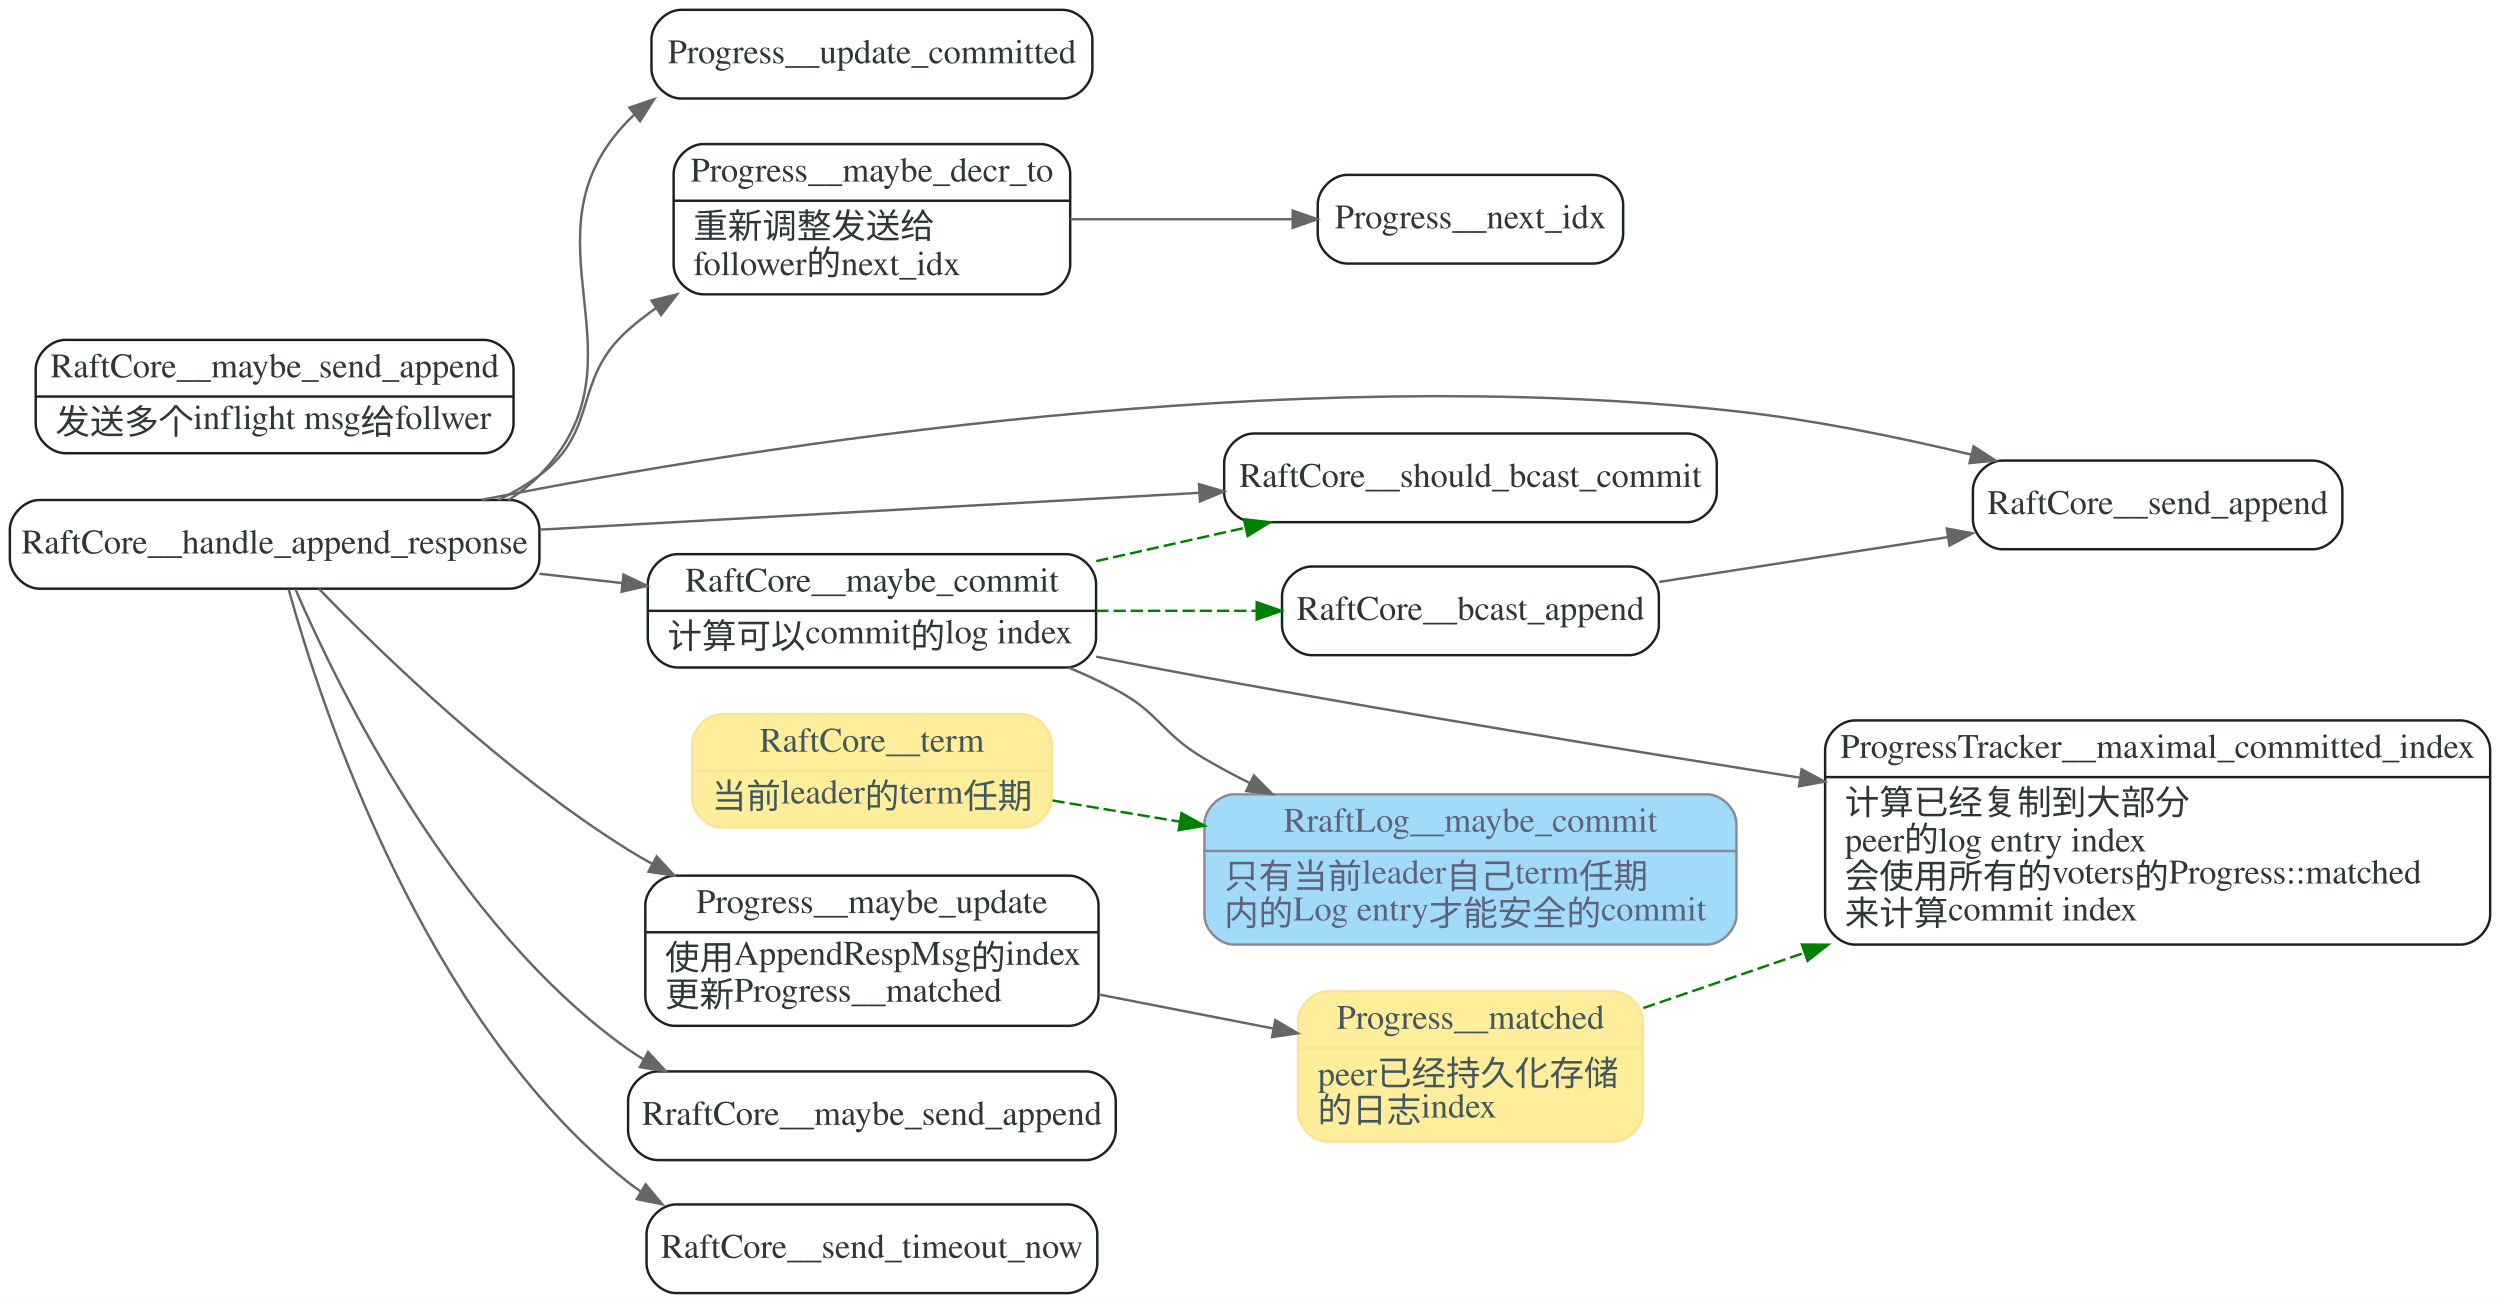
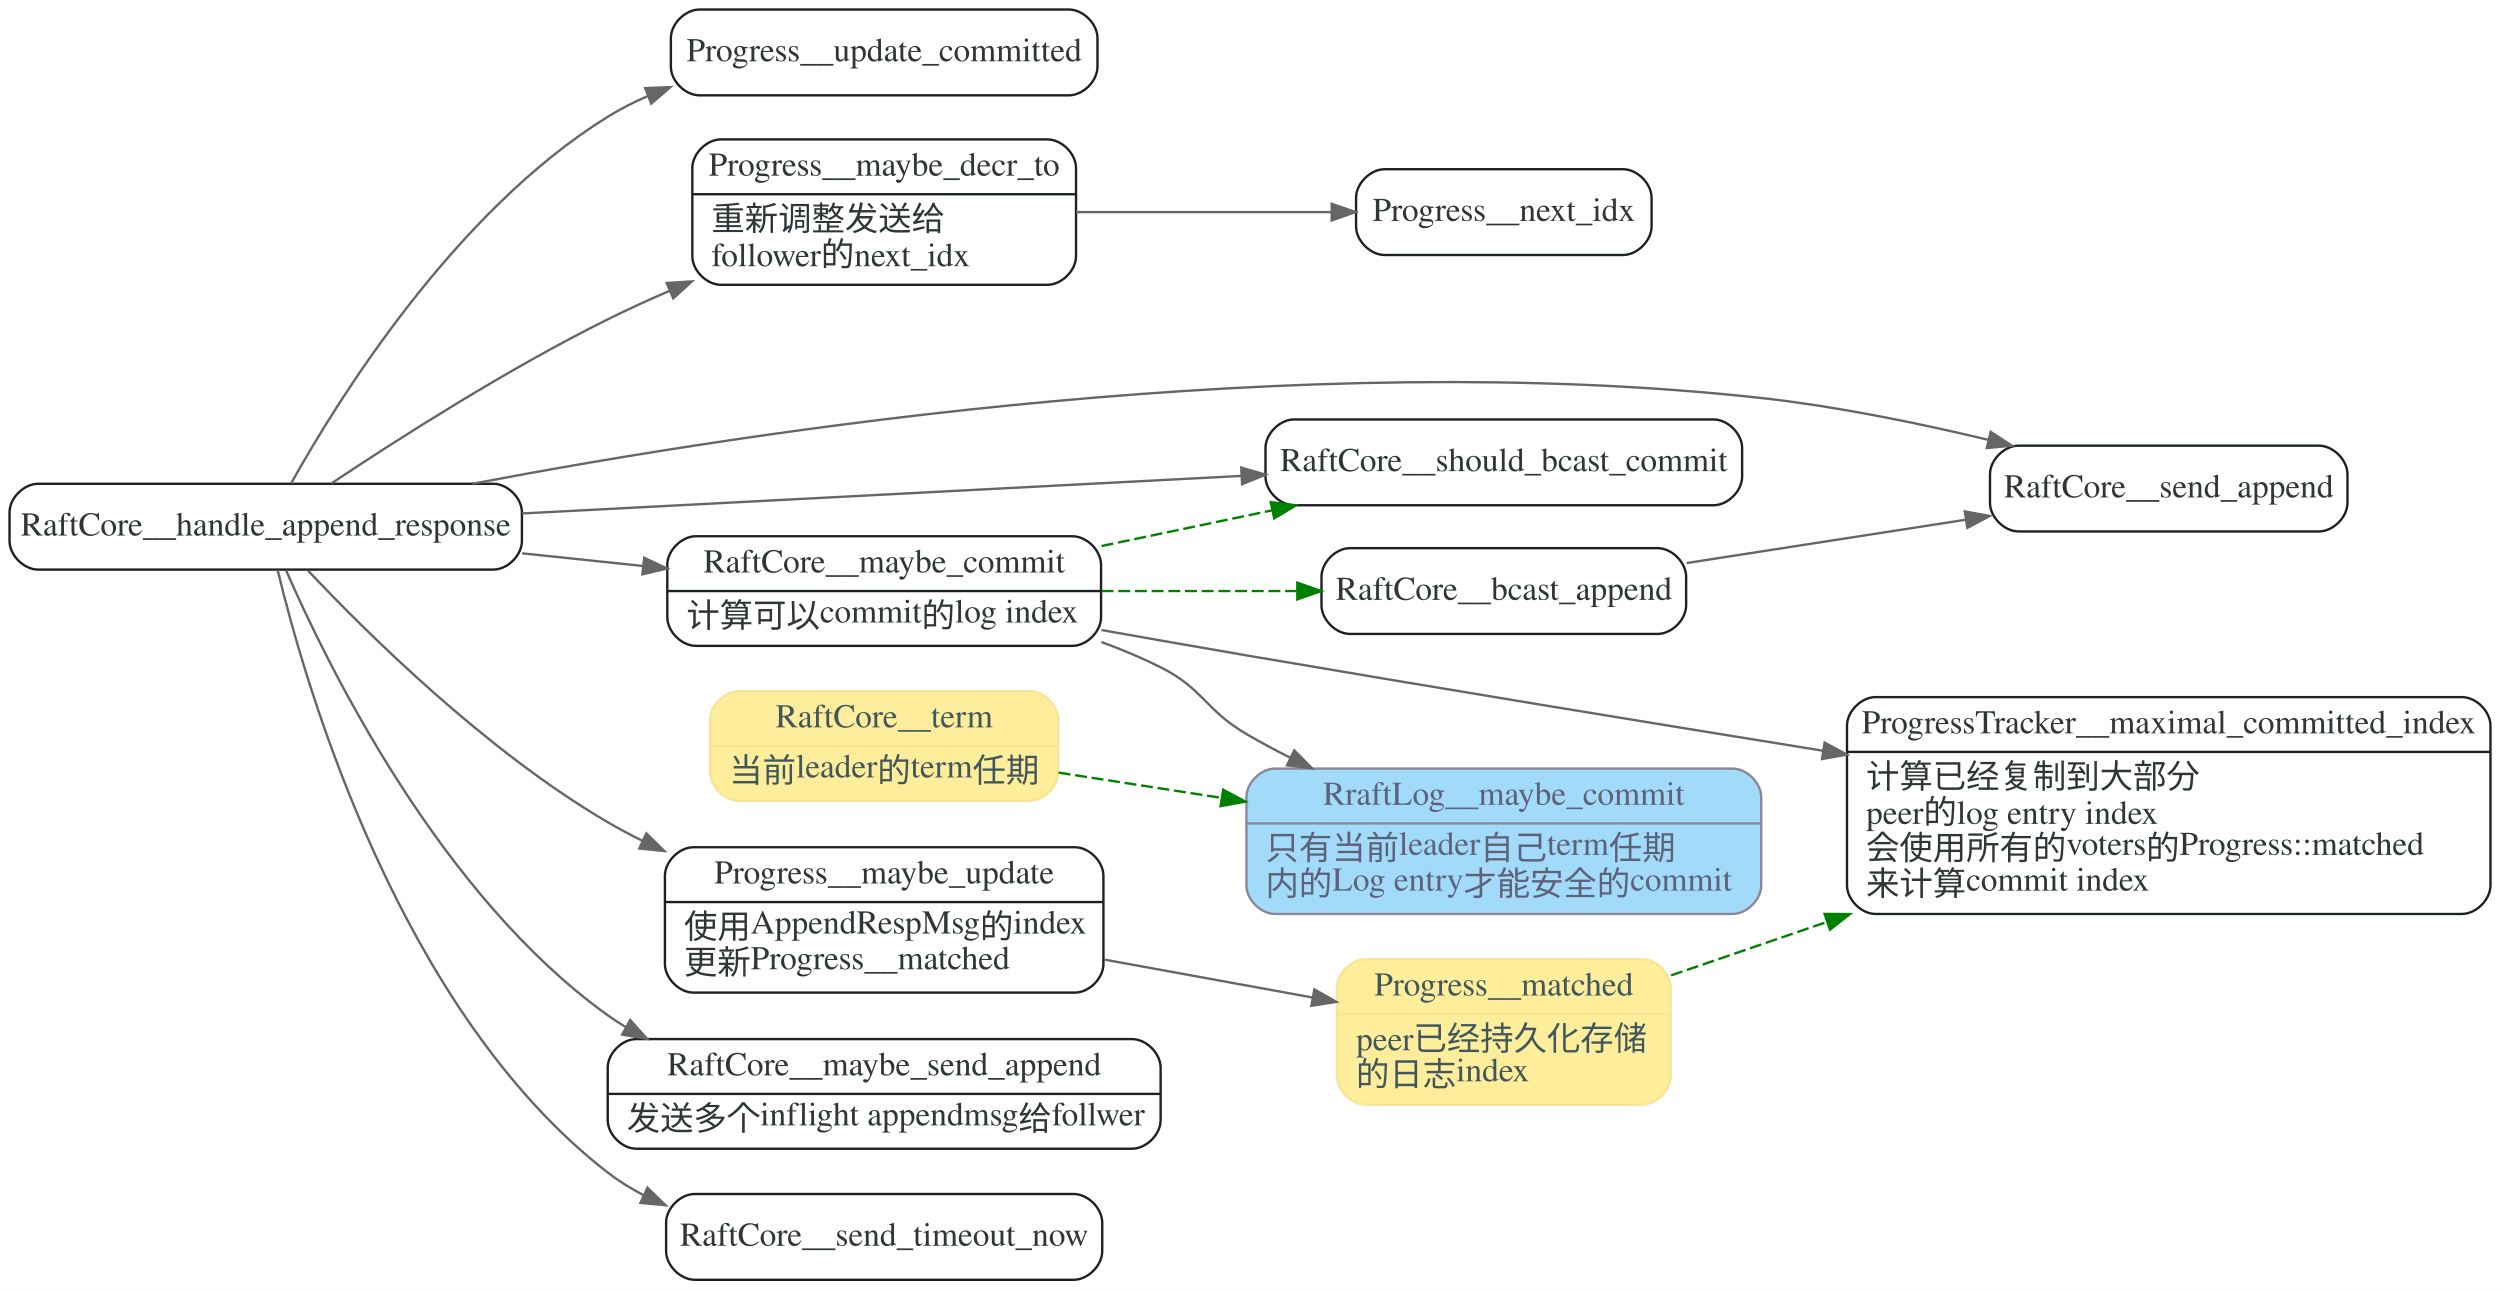
- <svg xmlns="http://www.w3.org/2000/svg" width="1015pt" height="529pt" viewBox="0.00 0.00 1015.00 529.00">
-   <g id="graph0" class="graph" transform="scale(1 1) rotate(0) translate(4 525)">
-     <polygon fill="white" stroke="transparent" points="-4,4 -4,-525 1011,-525 1011,4 -4,4" />
+ <svg xmlns="http://www.w3.org/2000/svg" width="1049pt" height="541pt" viewBox="0.00 0.00 1049.00 541.00">
+   <g id="graph0" class="graph" transform="scale(1 1) rotate(0) translate(4 537)">
+     <polygon fill="white" stroke="transparent" points="-4,4 -4,-537 1045,-537 1045,4 -4,4" />
    <g id="node1" class="node">
-       <path fill="none" stroke="#1c2123" d="M203,-322C203,-322 12,-322 12,-322 6,-322 0,-316 0,-310 0,-310 0,-298 0,-298 0,-292 6,-286 12,-286 12,-286 203,-286 203,-286 209,-286 215,-292 215,-298 215,-298 215,-310 215,-310 215,-316 209,-322 203,-322" />
-       <text text-anchor="middle" x="107.5" y="-300.3" font-family="Times,serif" font-size="14.00" fill="#2f3638">RaftCore__handle_append_response</text>
+       <path fill="none" stroke="#1c2123" d="M203,-334C203,-334 12,-334 12,-334 6,-334 0,-328 0,-322 0,-322 0,-310 0,-310 0,-304 6,-298 12,-298 12,-298 203,-298 203,-298 209,-298 215,-304 215,-310 215,-310 215,-322 215,-322 215,-328 209,-334 203,-334" />
+       <text text-anchor="middle" x="107.5" y="-312.3" font-family="Times,serif" font-size="14.00" fill="#2f3638">RaftCore__handle_append_response</text>
    </g>
    <g id="node2" class="node">
-       <path fill="none" stroke="#1c2123" d="M427.5,-521C427.5,-521 272.5,-521 272.5,-521 266.5,-521 260.5,-515 260.5,-509 260.5,-509 260.5,-497 260.5,-497 260.5,-491 266.5,-485 272.5,-485 272.5,-485 427.5,-485 427.5,-485 433.5,-485 439.5,-491 439.5,-497 439.5,-497 439.5,-509 439.5,-509 439.5,-515 433.5,-521 427.5,-521" />
-       <text text-anchor="middle" x="350" y="-499.3" font-family="Times,serif" font-size="14.00" fill="#2f3638">Progress__update_committed</text>
+       <path fill="none" stroke="#1c2123" d="M444.5,-533C444.5,-533 289.5,-533 289.5,-533 283.5,-533 277.5,-527 277.5,-521 277.5,-521 277.5,-509 277.5,-509 277.5,-503 283.5,-497 289.5,-497 289.5,-497 444.5,-497 444.5,-497 450.5,-497 456.5,-503 456.5,-509 456.5,-509 456.5,-521 456.5,-521 456.5,-527 450.5,-533 444.5,-533" />
+       <text text-anchor="middle" x="367" y="-511.3" font-family="Times,serif" font-size="14.00" fill="#2f3638">Progress__update_committed</text>
    </g>
    <g id="edge1" class="edge">
-       <path fill="none" stroke="#666666" d="M202.5,-322.01C207.02,-324.88 211.24,-328.19 215,-332 261.36,-378.93 204.91,-428.8 251,-476 251.8,-476.82 252.63,-477.62 253.47,-478.39" />
-       <polygon fill="#666666" stroke="#666666" points="251.55,-481.33 261.59,-484.73 255.86,-475.82 251.55,-481.33" />
+       <path fill="none" stroke="#666666" d="M118.12,-334.13C137.94,-369.63 186.89,-448.27 251,-488 256.32,-491.3 262.01,-494.19 267.89,-496.73" />
+       <polygon fill="#666666" stroke="#666666" points="266.7,-500.02 277.29,-500.44 269.27,-493.51 266.7,-500.02" />
    </g>
    <g id="node3" class="node">
-       <path fill="none" stroke="#1c2123" d="M281.5,-405.5C281.5,-405.5 418.5,-405.5 418.5,-405.5 424.5,-405.5 430.5,-411.5 430.5,-417.5 430.5,-417.5 430.5,-454.5 430.5,-454.5 430.5,-460.5 424.5,-466.5 418.5,-466.5 418.5,-466.5 281.5,-466.5 281.5,-466.5 275.5,-466.5 269.5,-460.5 269.5,-454.5 269.5,-454.5 269.5,-417.5 269.5,-417.5 269.5,-411.5 275.5,-405.5 281.5,-405.5" />
-       <text text-anchor="middle" x="350" y="-451.3" font-family="Times,serif" font-size="14.00" fill="#2f3638">Progress__maybe_decr_to</text>
-       <polyline fill="none" stroke="#1c2123" points="269.5,-443.5 430.5,-443.5 " />
-       <text text-anchor="start" x="277.5" y="-428.3" font-family="Times,serif" font-size="14.00" fill="#2f3638">重新调整发送给</text>
-       <text text-anchor="start" x="277.5" y="-413.3" font-family="Times,serif" font-size="14.00" fill="#2f3638"> follower的next_idx</text>
+       <path fill="none" stroke="#1c2123" d="M298.5,-417.5C298.5,-417.5 435.5,-417.5 435.5,-417.5 441.5,-417.5 447.5,-423.5 447.5,-429.5 447.5,-429.5 447.5,-466.5 447.5,-466.5 447.5,-472.5 441.5,-478.5 435.5,-478.5 435.5,-478.5 298.5,-478.5 298.5,-478.5 292.5,-478.5 286.5,-472.5 286.5,-466.5 286.5,-466.5 286.5,-429.5 286.5,-429.5 286.5,-423.5 292.5,-417.5 298.5,-417.5" />
+       <text text-anchor="middle" x="367" y="-463.3" font-family="Times,serif" font-size="14.00" fill="#2f3638">Progress__maybe_decr_to</text>
+       <polyline fill="none" stroke="#1c2123" points="286.5,-455.5 447.5,-455.5 " />
+       <text text-anchor="start" x="294.5" y="-440.3" font-family="Times,serif" font-size="14.00" fill="#2f3638">重新调整发送给</text>
+       <text text-anchor="start" x="294.5" y="-425.3" font-family="Times,serif" font-size="14.00" fill="#2f3638"> follower的next_idx</text>
    </g>
    <g id="edge2" class="edge">
-       <path fill="none" stroke="#666666" d="M198.36,-322.02C204.25,-324.87 209.86,-328.18 215,-332 239.64,-350.35 228.04,-370.59 251,-391 254.57,-394.18 258.41,-397.17 262.42,-399.98" />
-       <polygon fill="#666666" stroke="#666666" points="260.57,-402.95 270.86,-405.49 264.4,-397.09 260.57,-402.95" />
+       <path fill="none" stroke="#666666" d="M135.01,-334.13C163.04,-352.83 208.94,-382.13 251,-403 259.34,-407.14 268.16,-411.17 277.05,-415" />
+       <polygon fill="#666666" stroke="#666666" points="275.76,-418.26 286.33,-418.93 278.49,-411.81 275.76,-418.26" />
    </g>
    <g id="node4" class="node">
-       <path fill="none" stroke="#1c2123" d="M935,-338C935,-338 809,-338 809,-338 803,-338 797,-332 797,-326 797,-326 797,-314 797,-314 797,-308 803,-302 809,-302 809,-302 935,-302 935,-302 941,-302 947,-308 947,-314 947,-314 947,-326 947,-326 947,-332 941,-338 935,-338" />
-       <text text-anchor="middle" x="872" y="-316.3" font-family="Times,serif" font-size="14.00" fill="#2f3638">RaftCore__send_append</text>
+       <path fill="none" stroke="#1c2123" d="M969,-350C969,-350 843,-350 843,-350 837,-350 831,-344 831,-338 831,-338 831,-326 831,-326 831,-320 837,-314 843,-314 843,-314 969,-314 969,-314 975,-314 981,-320 981,-326 981,-326 981,-338 981,-338 981,-344 975,-350 969,-350" />
+       <text text-anchor="middle" x="906" y="-328.3" font-family="Times,serif" font-size="14.00" fill="#2f3638">RaftCore__send_append</text>
    </g>
    <g id="edge3" class="edge">
-       <path fill="none" stroke="#666666" d="M191.52,-322.08C306.21,-344.66 519.54,-378.03 701,-358 732.6,-354.51 766.91,-347.48 796.38,-340.41" />
-       <polygon fill="#666666" stroke="#666666" points="797.29,-343.78 806.18,-338.01 795.63,-336.99 797.29,-343.78" />
+       <path fill="none" stroke="#666666" d="M194.26,-334.02C315.05,-356.98 542.12,-391.29 735,-370 766.6,-366.51 800.91,-359.48 830.38,-352.41" />
+       <polygon fill="#666666" stroke="#666666" points="831.29,-355.78 840.18,-350.01 829.63,-348.99 831.29,-355.78" />
    </g>
    <g id="node5" class="node">
-       <path fill="none" stroke="#1c2123" d="M270,-108.5C270,-108.5 430,-108.5 430,-108.5 436,-108.5 442,-114.5 442,-120.5 442,-120.5 442,-157.5 442,-157.5 442,-163.5 436,-169.5 430,-169.5 430,-169.5 270,-169.5 270,-169.5 264,-169.5 258,-163.5 258,-157.5 258,-157.5 258,-120.5 258,-120.5 258,-114.5 264,-108.5 270,-108.5" />
-       <text text-anchor="middle" x="350" y="-154.3" font-family="Times,serif" font-size="14.00" fill="#2f3638">Progress__maybe_update</text>
-       <polyline fill="none" stroke="#1c2123" points="258,-146.5 442,-146.5 " />
-       <text text-anchor="start" x="266" y="-131.3" font-family="Times,serif" font-size="14.00" fill="#2f3638">使用AppendRespMsg的index</text>
-       <text text-anchor="start" x="266" y="-116.3" font-family="Times,serif" font-size="14.00" fill="#2f3638"> 更新Progress__matched</text>
+       <path fill="none" stroke="#1c2123" d="M287,-120.5C287,-120.5 447,-120.5 447,-120.5 453,-120.5 459,-126.5 459,-132.5 459,-132.5 459,-169.5 459,-169.5 459,-175.5 453,-181.5 447,-181.5 447,-181.5 287,-181.5 287,-181.5 281,-181.5 275,-175.5 275,-169.5 275,-169.5 275,-132.5 275,-132.5 275,-126.5 281,-120.5 287,-120.5" />
+       <text text-anchor="middle" x="367" y="-166.3" font-family="Times,serif" font-size="14.00" fill="#2f3638">Progress__maybe_update</text>
+       <polyline fill="none" stroke="#1c2123" points="275,-158.5 459,-158.5 " />
+       <text text-anchor="start" x="283" y="-143.3" font-family="Times,serif" font-size="14.00" fill="#2f3638">使用AppendRespMsg的index</text>
+       <text text-anchor="start" x="283" y="-128.3" font-family="Times,serif" font-size="14.00" fill="#2f3638"> 更新Progress__matched</text>
    </g>
    <g id="edge4" class="edge">
-       <path fill="none" stroke="#666666" d="M125.47,-285.94C150.78,-259.81 200.87,-211.16 251,-180 254.16,-178.03 257.43,-176.12 260.78,-174.27" />
-       <polygon fill="#666666" stroke="#666666" points="262.58,-177.28 269.79,-169.51 259.31,-171.09 262.58,-177.28" />
+       <path fill="none" stroke="#666666" d="M125.25,-297.58C150.3,-271 200.05,-221.81 251,-192 255.69,-189.26 260.59,-186.65 265.62,-184.19" />
+       <polygon fill="#666666" stroke="#666666" points="267.21,-187.31 274.78,-179.9 264.24,-180.97 267.21,-187.31" />
    </g>
    <g id="node6" class="node">
-       <path fill="none" stroke="#1c2123" d="M271,-254C271,-254 429,-254 429,-254 435,-254 441,-260 441,-266 441,-266 441,-288 441,-288 441,-294 435,-300 429,-300 429,-300 271,-300 271,-300 265,-300 259,-294 259,-288 259,-288 259,-266 259,-266 259,-260 265,-254 271,-254" />
-       <text text-anchor="middle" x="350" y="-284.8" font-family="Times,serif" font-size="14.00" fill="#2f3638">RaftCore__maybe_commit</text>
-       <polyline fill="none" stroke="#1c2123" points="259,-277 441,-277 " />
-       <text text-anchor="start" x="267" y="-261.8" font-family="Times,serif" font-size="14.00" fill="#2f3638">计算可以commit的log index</text>
+       <path fill="none" stroke="#1c2123" d="M288,-266C288,-266 446,-266 446,-266 452,-266 458,-272 458,-278 458,-278 458,-300 458,-300 458,-306 452,-312 446,-312 446,-312 288,-312 288,-312 282,-312 276,-306 276,-300 276,-300 276,-278 276,-278 276,-272 282,-266 288,-266" />
+       <text text-anchor="middle" x="367" y="-296.8" font-family="Times,serif" font-size="14.00" fill="#2f3638">RaftCore__maybe_commit</text>
+       <polyline fill="none" stroke="#1c2123" points="276,-289 458,-289 " />
+       <text text-anchor="start" x="284" y="-273.8" font-family="Times,serif" font-size="14.00" fill="#2f3638">计算可以commit的log index</text>
    </g>
    <g id="edge5" class="edge">
-       <path fill="none" stroke="#666666" d="M215.04,-292.04C226.2,-290.79 237.51,-289.52 248.6,-288.27" />
-       <polygon fill="#666666" stroke="#666666" points="249.16,-291.73 258.71,-287.14 248.38,-284.77 249.16,-291.73" />
+       <path fill="none" stroke="#666666" d="M215.09,-304.82C231.82,-303.07 249.07,-301.26 265.65,-299.52" />
+       <polygon fill="#666666" stroke="#666666" points="266.29,-302.97 275.88,-298.45 265.56,-296.01 266.29,-302.97" />
    </g>
    <g id="node7" class="node">
-       <path fill="none" stroke="#1c2123" d="M681,-349C681,-349 505,-349 505,-349 499,-349 493,-343 493,-337 493,-337 493,-325 493,-325 493,-319 499,-313 505,-313 505,-313 681,-313 681,-313 687,-313 693,-319 693,-325 693,-325 693,-337 693,-337 693,-343 687,-349 681,-349" />
-       <text text-anchor="middle" x="593" y="-327.3" font-family="Times,serif" font-size="14.00" fill="#2f3638">RaftCore__should_bcast_commit</text>
+       <path fill="none" stroke="#1c2123" d="M715,-361C715,-361 539,-361 539,-361 533,-361 527,-355 527,-349 527,-349 527,-337 527,-337 527,-331 533,-325 539,-325 539,-325 715,-325 715,-325 721,-325 727,-331 727,-337 727,-337 727,-349 727,-349 727,-355 721,-361 715,-361" />
+       <text text-anchor="middle" x="627" y="-339.3" font-family="Times,serif" font-size="14.00" fill="#2f3638">RaftCore__should_bcast_commit</text>
    </g>
    <g id="edge6" class="edge">
-       <path fill="none" stroke="#666666" d="M215.2,-309.96C294.68,-314.4 402.82,-320.44 482.87,-324.91" />
-       <polygon fill="#666666" stroke="#666666" points="482.8,-328.41 492.98,-325.47 483.19,-321.42 482.8,-328.41" />
+       <path fill="none" stroke="#666666" d="M215.1,-321.56C303.28,-326.16 428.01,-332.67 516.88,-337.31" />
+       <polygon fill="#666666" stroke="#666666" points="516.82,-340.81 526.99,-337.83 517.19,-333.82 516.82,-340.81" />
    </g>
    <g id="node8" class="node">
-       <path fill="none" stroke="#1c2123" d="M437,-90C437,-90 263,-90 263,-90 257,-90 251,-84 251,-78 251,-78 251,-66 251,-66 251,-60 257,-54 263,-54 263,-54 437,-54 437,-54 443,-54 449,-60 449,-66 449,-66 449,-78 449,-78 449,-84 443,-90 437,-90" />
-       <text text-anchor="middle" x="350" y="-68.3" font-family="Times,serif" font-size="14.00" fill="#2f3638">RraftCore__maybe_send_append</text>
+       <path fill="none" stroke="#1c2123" d="M263,-55C263,-55 471,-55 471,-55 477,-55 483,-61 483,-67 483,-67 483,-89 483,-89 483,-95 477,-101 471,-101 471,-101 263,-101 263,-101 257,-101 251,-95 251,-89 251,-89 251,-67 251,-67 251,-61 257,-55 263,-55" />
+       <text text-anchor="middle" x="367" y="-85.8" font-family="Times,serif" font-size="14.00" fill="#2f3638">RaftCore__maybe_send_append</text>
+       <polyline fill="none" stroke="#1c2123" points="251,-78 483,-78 " />
+       <text text-anchor="start" x="259" y="-62.8" font-family="Times,serif" font-size="14.00" fill="#2f3638">发送多个inflight appendmsg给follwer</text>
    </g>
    <g id="edge7" class="edge">
-       <path fill="none" stroke="#666666" d="M115.95,-285.75C133.31,-245.55 180.43,-148.97 251,-99 253.08,-97.53 255.24,-96.14 257.45,-94.82" />
-       <polygon fill="#666666" stroke="#666666" points="259.11,-97.9 266.29,-90.11 255.81,-91.73 259.11,-97.9" />
+       <path fill="none" stroke="#666666" d="M115.99,-297.81C133.43,-257.72 180.69,-161.34 251,-111 253.41,-109.27 255.92,-107.63 258.49,-106.08" />
+       <polygon fill="#666666" stroke="#666666" points="260.43,-109.01 267.5,-101.12 257.05,-102.88 260.43,-109.01" />
    </g>
    <g id="node9" class="node">
-       <path fill="none" stroke="#1c2123" d="M429.5,-36C429.5,-36 270.5,-36 270.5,-36 264.5,-36 258.5,-30 258.5,-24 258.5,-24 258.5,-12 258.5,-12 258.5,-6 264.5,0 270.5,0 270.5,0 429.5,0 429.5,0 435.5,0 441.5,-6 441.5,-12 441.5,-12 441.5,-24 441.5,-24 441.5,-30 435.5,-36 429.5,-36" />
-       <text text-anchor="middle" x="350" y="-14.3" font-family="Times,serif" font-size="14.00" fill="#2f3638">RaftCore__send_timeout_now</text>
+       <path fill="none" stroke="#1c2123" d="M446.5,-36C446.5,-36 287.5,-36 287.5,-36 281.5,-36 275.5,-30 275.5,-24 275.5,-24 275.5,-12 275.5,-12 275.5,-6 281.5,0 287.5,0 287.5,0 446.5,0 446.5,0 452.5,0 458.5,-6 458.5,-12 458.5,-12 458.5,-24 458.5,-24 458.5,-30 452.5,-36 446.5,-36" />
+       <text text-anchor="middle" x="367" y="-14.3" font-family="Times,serif" font-size="14.00" fill="#2f3638">RaftCore__send_timeout_now</text>
    </g>
    <g id="edge8" class="edge">
-       <path fill="none" stroke="#666666" d="M113.19,-285.72C126.31,-238.3 168.02,-110.51 251,-45 252.61,-43.73 254.28,-42.52 255.99,-41.36" />
-       <polygon fill="#666666" stroke="#666666" points="258.11,-44.17 264.91,-36.05 254.53,-38.16 258.11,-44.17" />
+       <path fill="none" stroke="#666666" d="M112.51,-297.77C124.33,-248.62 163.77,-112.51 251,-45 255.68,-41.38 260.76,-38.24 266.09,-35.5" />
+       <polygon fill="#666666" stroke="#666666" points="267.66,-38.63 275.28,-31.28 264.74,-32.27 267.66,-38.63" />
    </g>
    <g id="node15" class="node">
-       <path fill="none" stroke="#1c2123" d="M643,-454C643,-454 543,-454 543,-454 537,-454 531,-448 531,-442 531,-442 531,-430 531,-430 531,-424 537,-418 543,-418 543,-418 643,-418 643,-418 649,-418 655,-424 655,-430 655,-430 655,-442 655,-442 655,-448 649,-454 643,-454" />
-       <text text-anchor="middle" x="593" y="-432.3" font-family="Times,serif" font-size="14.00" fill="#2f3638">Progress__next_idx</text>
+       <path fill="none" stroke="#1c2123" d="M677,-466C677,-466 577,-466 577,-466 571,-466 565,-460 565,-454 565,-454 565,-442 565,-442 565,-436 571,-430 577,-430 577,-430 677,-430 677,-430 683,-430 689,-436 689,-442 689,-442 689,-454 689,-454 689,-460 683,-466 677,-466" />
+       <text text-anchor="middle" x="627" y="-444.3" font-family="Times,serif" font-size="14.00" fill="#2f3638">Progress__next_idx</text>
    </g>
    <g id="edge17" class="edge">
-       <path fill="none" stroke="#666666" d="M430.58,-436C459.64,-436 492.31,-436 520.61,-436" />
-       <polygon fill="#666666" stroke="#666666" points="520.83,-439.5 530.83,-436 520.83,-432.5 520.83,-439.5" />
+       <path fill="none" stroke="#666666" d="M447.51,-448C481.73,-448 521.42,-448 554.67,-448" />
+       <polygon fill="#666666" stroke="#666666" points="554.77,-451.5 564.77,-448 554.77,-444.5 554.77,-451.5" />
    </g>
    <g id="node14" class="node">
-       <path fill="#feed9b" stroke="#f7e495" d="M535,-61.5C535,-61.5 651,-61.5 651,-61.5 657,-61.5 663,-67.5 663,-73.5 663,-73.5 663,-110.5 663,-110.5 663,-116.5 657,-122.5 651,-122.5 651,-122.5 535,-122.5 535,-122.5 529,-122.5 523,-116.5 523,-110.5 523,-110.5 523,-73.5 523,-73.5 523,-67.5 529,-61.5 535,-61.5" />
-       <text text-anchor="middle" x="593" y="-107.3" font-family="Times,serif" font-size="14.00" fill="#40575d">Progress__matched</text>
-       <polyline fill="none" stroke="#f7e495" points="523,-99.5 663,-99.5 " />
-       <text text-anchor="start" x="531" y="-84.3" font-family="Times,serif" font-size="14.00" fill="#40575d">peer已经持久化存储</text>
-       <text text-anchor="start" x="531" y="-69.3" font-family="Times,serif" font-size="14.00" fill="#40575d"> 的日志index</text>
+       <path fill="#feed9b" stroke="#f7e495" d="M569,-73.5C569,-73.5 685,-73.5 685,-73.5 691,-73.5 697,-79.5 697,-85.5 697,-85.5 697,-122.5 697,-122.5 697,-128.5 691,-134.5 685,-134.5 685,-134.5 569,-134.5 569,-134.5 563,-134.5 557,-128.5 557,-122.5 557,-122.5 557,-85.5 557,-85.5 557,-79.5 563,-73.5 569,-73.5" />
+       <text text-anchor="middle" x="627" y="-119.3" font-family="Times,serif" font-size="14.00" fill="#40575d">Progress__matched</text>
+       <polyline fill="none" stroke="#f7e495" points="557,-111.5 697,-111.5 " />
+       <text text-anchor="start" x="565" y="-96.3" font-family="Times,serif" font-size="14.00" fill="#40575d">peer已经持久化存储</text>
+       <text text-anchor="start" x="565" y="-81.3" font-family="Times,serif" font-size="14.00" fill="#40575d"> 的日志index</text>
    </g>
    <g id="edge16" class="edge">
-       <path fill="none" stroke="#666666" d="M442.11,-121.23C465.45,-116.68 490.36,-111.82 513.03,-107.4" />
-       <polygon fill="#666666" stroke="#666666" points="513.79,-110.82 522.93,-105.47 512.45,-103.95 513.79,-110.82" />
+       <path fill="none" stroke="#666666" d="M459.32,-134.36C487.86,-129.17 519.08,-123.48 546.72,-118.44" />
+       <polygon fill="#666666" stroke="#666666" points="547.51,-121.86 556.72,-116.62 546.26,-114.97 547.51,-121.86" />
    </g>
    <g id="edge11" class="edge">
-       <path fill="none" stroke="green" stroke-dasharray="5,2" d="M441.08,-297.18C460.87,-301.62 481.83,-306.31 501.62,-310.75" />
-       <polygon fill="green" stroke="green" points="501.02,-314.2 511.55,-312.97 502.56,-307.37 501.02,-314.2" />
+       <path fill="none" stroke="green" stroke-dasharray="5,2" d="M458.24,-307.89C481.38,-312.73 506.35,-317.96 529.78,-322.86" />
+       <polygon fill="green" stroke="green" points="529.21,-326.32 539.72,-324.94 530.65,-319.47 529.21,-326.32" />
    </g>
    <g id="node10" class="node">
-       <path fill="#a2dbfa" stroke="#8a8898" d="M497,-141.5C497,-141.5 689,-141.5 689,-141.5 695,-141.5 701,-147.5 701,-153.5 701,-153.5 701,-190.5 701,-190.5 701,-196.5 695,-202.5 689,-202.5 689,-202.5 497,-202.5 497,-202.5 491,-202.5 485,-196.5 485,-190.5 485,-190.5 485,-153.5 485,-153.5 485,-147.5 491,-141.5 497,-141.5" />
-       <text text-anchor="middle" x="593" y="-187.3" font-family="Times,serif" font-size="14.00" fill="#5d6179">RraftLog__maybe_commit</text>
-       <polyline fill="none" stroke="#8a8898" points="485,-179.5 701,-179.5 " />
-       <text text-anchor="start" x="493" y="-164.3" font-family="Times,serif" font-size="14.00" fill="#5d6179">只有当前leader自己term任期</text>
-       <text text-anchor="start" x="493" y="-149.3" font-family="Times,serif" font-size="14.00" fill="#5d6179"> 内的Log entry才能安全的commit</text>
+       <path fill="#a2dbfa" stroke="#8a8898" d="M531,-153.5C531,-153.5 723,-153.5 723,-153.5 729,-153.5 735,-159.5 735,-165.5 735,-165.5 735,-202.5 735,-202.5 735,-208.5 729,-214.5 723,-214.5 723,-214.5 531,-214.5 531,-214.5 525,-214.5 519,-208.5 519,-202.5 519,-202.5 519,-165.5 519,-165.5 519,-159.5 525,-153.5 531,-153.5" />
+       <text text-anchor="middle" x="627" y="-199.3" font-family="Times,serif" font-size="14.00" fill="#5d6179">RraftLog__maybe_commit</text>
+       <polyline fill="none" stroke="#8a8898" points="519,-191.5 735,-191.5 " />
+       <text text-anchor="start" x="527" y="-176.3" font-family="Times,serif" font-size="14.00" fill="#5d6179">只有当前leader自己term任期</text>
+       <text text-anchor="start" x="527" y="-161.3" font-family="Times,serif" font-size="14.00" fill="#5d6179"> 内的Log entry才能安全的commit</text>
    </g>
    <g id="edge9" class="edge">
-       <path fill="none" stroke="#666666" d="M429.84,-253.95C436.44,-251.22 442.91,-248.23 449,-245 466.9,-235.49 467.51,-227.24 485,-217 490.84,-213.58 496.99,-210.28 503.27,-207.13" />
-       <polygon fill="#666666" stroke="#666666" points="505.08,-210.15 512.54,-202.63 502.02,-203.85 505.08,-210.15" />
+       <path fill="none" stroke="#666666" d="M458.13,-267.61C466.71,-264.49 475.13,-260.96 483,-257 501.11,-247.89 501.51,-239.24 519,-229 524.84,-225.58 530.99,-222.28 537.27,-219.13" />
+       <polygon fill="#666666" stroke="#666666" points="539.08,-222.15 546.54,-214.63 536.02,-215.85 539.08,-222.15" />
    </g>
    <g id="node11" class="node">
-       <path fill="none" stroke="#1c2123" d="M749,-141.5C749,-141.5 995,-141.5 995,-141.5 1001,-141.5 1007,-147.5 1007,-153.5 1007,-153.5 1007,-220.5 1007,-220.5 1007,-226.5 1001,-232.5 995,-232.5 995,-232.5 749,-232.5 749,-232.5 743,-232.5 737,-226.5 737,-220.5 737,-220.5 737,-153.5 737,-153.5 737,-147.5 743,-141.5 749,-141.5" />
-       <text text-anchor="middle" x="872" y="-217.3" font-family="Times,serif" font-size="14.00" fill="#2f3638">ProgressTracker__maximal_committed_index</text>
-       <polyline fill="none" stroke="#1c2123" points="737,-209.5 1007,-209.5 " />
-       <text text-anchor="start" x="745" y="-194.3" font-family="Times,serif" font-size="14.00" fill="#2f3638">计算已经复制到大部分</text>
-       <text text-anchor="start" x="745" y="-179.3" font-family="Times,serif" font-size="14.00" fill="#2f3638"> peer的log entry index</text>
-       <text text-anchor="start" x="745" y="-164.3" font-family="Times,serif" font-size="14.00" fill="#2f3638"> 会使用所有的voters的Progress::matched</text>
-       <text text-anchor="start" x="745" y="-149.3" font-family="Times,serif" font-size="14.00" fill="#2f3638"> 来计算commit index</text>
+       <path fill="none" stroke="#1c2123" d="M783,-153.5C783,-153.5 1029,-153.5 1029,-153.5 1035,-153.5 1041,-159.5 1041,-165.5 1041,-165.5 1041,-232.5 1041,-232.5 1041,-238.5 1035,-244.5 1029,-244.5 1029,-244.5 783,-244.5 783,-244.5 777,-244.5 771,-238.5 771,-232.5 771,-232.5 771,-165.5 771,-165.5 771,-159.5 777,-153.5 783,-153.5" />
+       <text text-anchor="middle" x="906" y="-229.3" font-family="Times,serif" font-size="14.00" fill="#2f3638">ProgressTracker__maximal_committed_index</text>
+       <polyline fill="none" stroke="#1c2123" points="771,-221.5 1041,-221.5 " />
+       <text text-anchor="start" x="779" y="-206.3" font-family="Times,serif" font-size="14.00" fill="#2f3638">计算已经复制到大部分</text>
+       <text text-anchor="start" x="779" y="-191.3" font-family="Times,serif" font-size="14.00" fill="#2f3638"> peer的log entry index</text>
+       <text text-anchor="start" x="779" y="-176.3" font-family="Times,serif" font-size="14.00" fill="#2f3638"> 会使用所有的voters的Progress::matched</text>
+       <text text-anchor="start" x="779" y="-161.3" font-family="Times,serif" font-size="14.00" fill="#2f3638"> 来计算commit index</text>
    </g>
    <g id="edge10" class="edge">
-       <path fill="none" stroke="#666666" d="M441.01,-258.39C455.7,-255.49 470.76,-252.6 485,-250 564.75,-235.46 654.06,-220.78 726.68,-209.26" />
-       <polygon fill="#666666" stroke="#666666" points="727.48,-212.67 736.81,-207.65 726.39,-205.76 727.48,-212.67" />
+       <path fill="none" stroke="#666666" d="M458.19,-272.64C478.2,-269.08 499.31,-265.37 519,-262 598.9,-248.34 688.23,-233.72 760.81,-222" />
+       <polygon fill="#666666" stroke="#666666" points="761.62,-225.42 770.94,-220.37 760.51,-218.51 761.62,-225.42" />
    </g>
    <g id="node12" class="node">
-       <path fill="none" stroke="#1c2123" d="M657.5,-295C657.5,-295 528.5,-295 528.5,-295 522.5,-295 516.5,-289 516.5,-283 516.5,-283 516.5,-271 516.5,-271 516.5,-265 522.5,-259 528.5,-259 528.5,-259 657.5,-259 657.5,-259 663.5,-259 669.5,-265 669.5,-271 669.5,-271 669.5,-283 669.5,-283 669.5,-289 663.5,-295 657.5,-295" />
-       <text text-anchor="middle" x="593" y="-273.3" font-family="Times,serif" font-size="14.00" fill="#2f3638">RaftCore__bcast_append</text>
+       <path fill="none" stroke="#1c2123" d="M691.5,-307C691.5,-307 562.5,-307 562.5,-307 556.5,-307 550.5,-301 550.5,-295 550.5,-295 550.5,-283 550.5,-283 550.5,-277 556.5,-271 562.5,-271 562.5,-271 691.5,-271 691.5,-271 697.5,-271 703.5,-277 703.5,-283 703.5,-283 703.5,-295 703.5,-295 703.5,-301 697.5,-307 691.5,-307" />
+       <text text-anchor="middle" x="627" y="-285.3" font-family="Times,serif" font-size="14.00" fill="#2f3638">RaftCore__bcast_append</text>
    </g>
    <g id="edge12" class="edge">
-       <path fill="none" stroke="green" stroke-dasharray="5,2" d="M441.08,-277C462.34,-277 484.94,-277 506.01,-277" />
-       <polygon fill="green" stroke="green" points="506.22,-280.5 516.22,-277 506.22,-273.5 506.22,-280.5" />
+       <path fill="none" stroke="green" stroke-dasharray="5,2" d="M458.24,-289C484.79,-289 513.76,-289 540.04,-289" />
+       <polygon fill="green" stroke="green" points="540.35,-292.5 550.35,-289 540.35,-285.5 540.35,-292.5" />
    </g>
    <g id="edge13" class="edge">
-       <path fill="none" stroke="#666666" d="M669.69,-288.75C705.86,-294.36 749.27,-301.1 786.51,-306.88" />
-       <polygon fill="#666666" stroke="#666666" points="786.42,-310.41 796.84,-308.49 787.49,-303.49 786.42,-310.41" />
+       <path fill="none" stroke="#666666" d="M703.69,-300.75C739.86,-306.36 783.27,-313.1 820.51,-318.88" />
+       <polygon fill="#666666" stroke="#666666" points="820.42,-322.41 830.84,-320.49 821.49,-315.49 820.42,-322.41" />
    </g>
    <g id="node13" class="node">
-       <path fill="#feed9b" stroke="#f7e495" d="M289,-189C289,-189 411,-189 411,-189 417,-189 423,-195 423,-201 423,-201 423,-223 423,-223 423,-229 417,-235 411,-235 411,-235 289,-235 289,-235 283,-235 277,-229 277,-223 277,-223 277,-201 277,-201 277,-195 283,-189 289,-189" />
-       <text text-anchor="middle" x="350" y="-219.8" font-family="Times,serif" font-size="14.00" fill="#40575d">RaftCore__term</text>
-       <polyline fill="none" stroke="#f7e495" points="277,-212 423,-212 " />
-       <text text-anchor="start" x="285" y="-196.8" font-family="Times,serif" font-size="14.00" fill="#40575d">当前leader的term任期</text>
+       <path fill="#feed9b" stroke="#f7e495" d="M306,-201C306,-201 428,-201 428,-201 434,-201 440,-207 440,-213 440,-213 440,-235 440,-235 440,-241 434,-247 428,-247 428,-247 306,-247 306,-247 300,-247 294,-241 294,-235 294,-235 294,-213 294,-213 294,-207 300,-201 306,-201" />
+       <text text-anchor="middle" x="367" y="-231.8" font-family="Times,serif" font-size="14.00" fill="#40575d">RaftCore__term</text>
+       <polyline fill="none" stroke="#f7e495" points="294,-224 440,-224 " />
+       <text text-anchor="start" x="302" y="-208.8" font-family="Times,serif" font-size="14.00" fill="#40575d">当前leader的term任期</text>
    </g>
    <g id="edge14" class="edge">
-       <path fill="none" stroke="green" stroke-dasharray="5,2" d="M423.31,-200C439.53,-197.31 457.16,-194.38 474.69,-191.47" />
-       <polygon fill="green" stroke="green" points="475.7,-194.85 484.99,-189.76 474.55,-187.95 475.7,-194.85" />
+       <path fill="none" stroke="green" stroke-dasharray="5,2" d="M440.21,-212.8C461.47,-209.51 485.31,-205.81 508.63,-202.2" />
+       <polygon fill="green" stroke="green" points="509.24,-205.64 518.58,-200.65 508.16,-198.73 509.24,-205.64" />
    </g>
    <g id="edge15" class="edge">
-       <path fill="none" stroke="green" stroke-dasharray="5,2" d="M663.18,-115.73C683.16,-122.58 705.74,-130.32 728.46,-138.11" />
-       <polygon fill="green" stroke="green" points="727.6,-141.52 738.2,-141.45 729.87,-134.9 727.6,-141.52" />
-     </g>
-     <g id="node16" class="node">
-       <path fill="none" stroke="#1c2123" d="M22.5,-341C22.5,-341 192.5,-341 192.5,-341 198.5,-341 204.5,-347 204.5,-353 204.5,-353 204.5,-375 204.5,-375 204.5,-381 198.5,-387 192.5,-387 192.5,-387 22.5,-387 22.5,-387 16.5,-387 10.5,-381 10.5,-375 10.5,-375 10.5,-353 10.5,-353 10.5,-347 16.5,-341 22.5,-341" />
-       <text text-anchor="middle" x="107.5" y="-371.8" font-family="Times,serif" font-size="14.00" fill="#2f3638">RaftCore__maybe_send_append</text>
-       <polyline fill="none" stroke="#1c2123" points="10.5,-364 204.5,-364 " />
-       <text text-anchor="start" x="18.5" y="-348.8" font-family="Times,serif" font-size="14.00" fill="#2f3638">发送多个inflight msg给follwer</text>
+       <path fill="none" stroke="green" stroke-dasharray="5,2" d="M697.18,-127.73C717.16,-134.58 739.74,-142.32 762.46,-150.11" />
+       <polygon fill="green" stroke="green" points="761.6,-153.52 772.2,-153.45 763.87,-146.9 761.6,-153.52" />
    </g>
  </g>
</svg>
